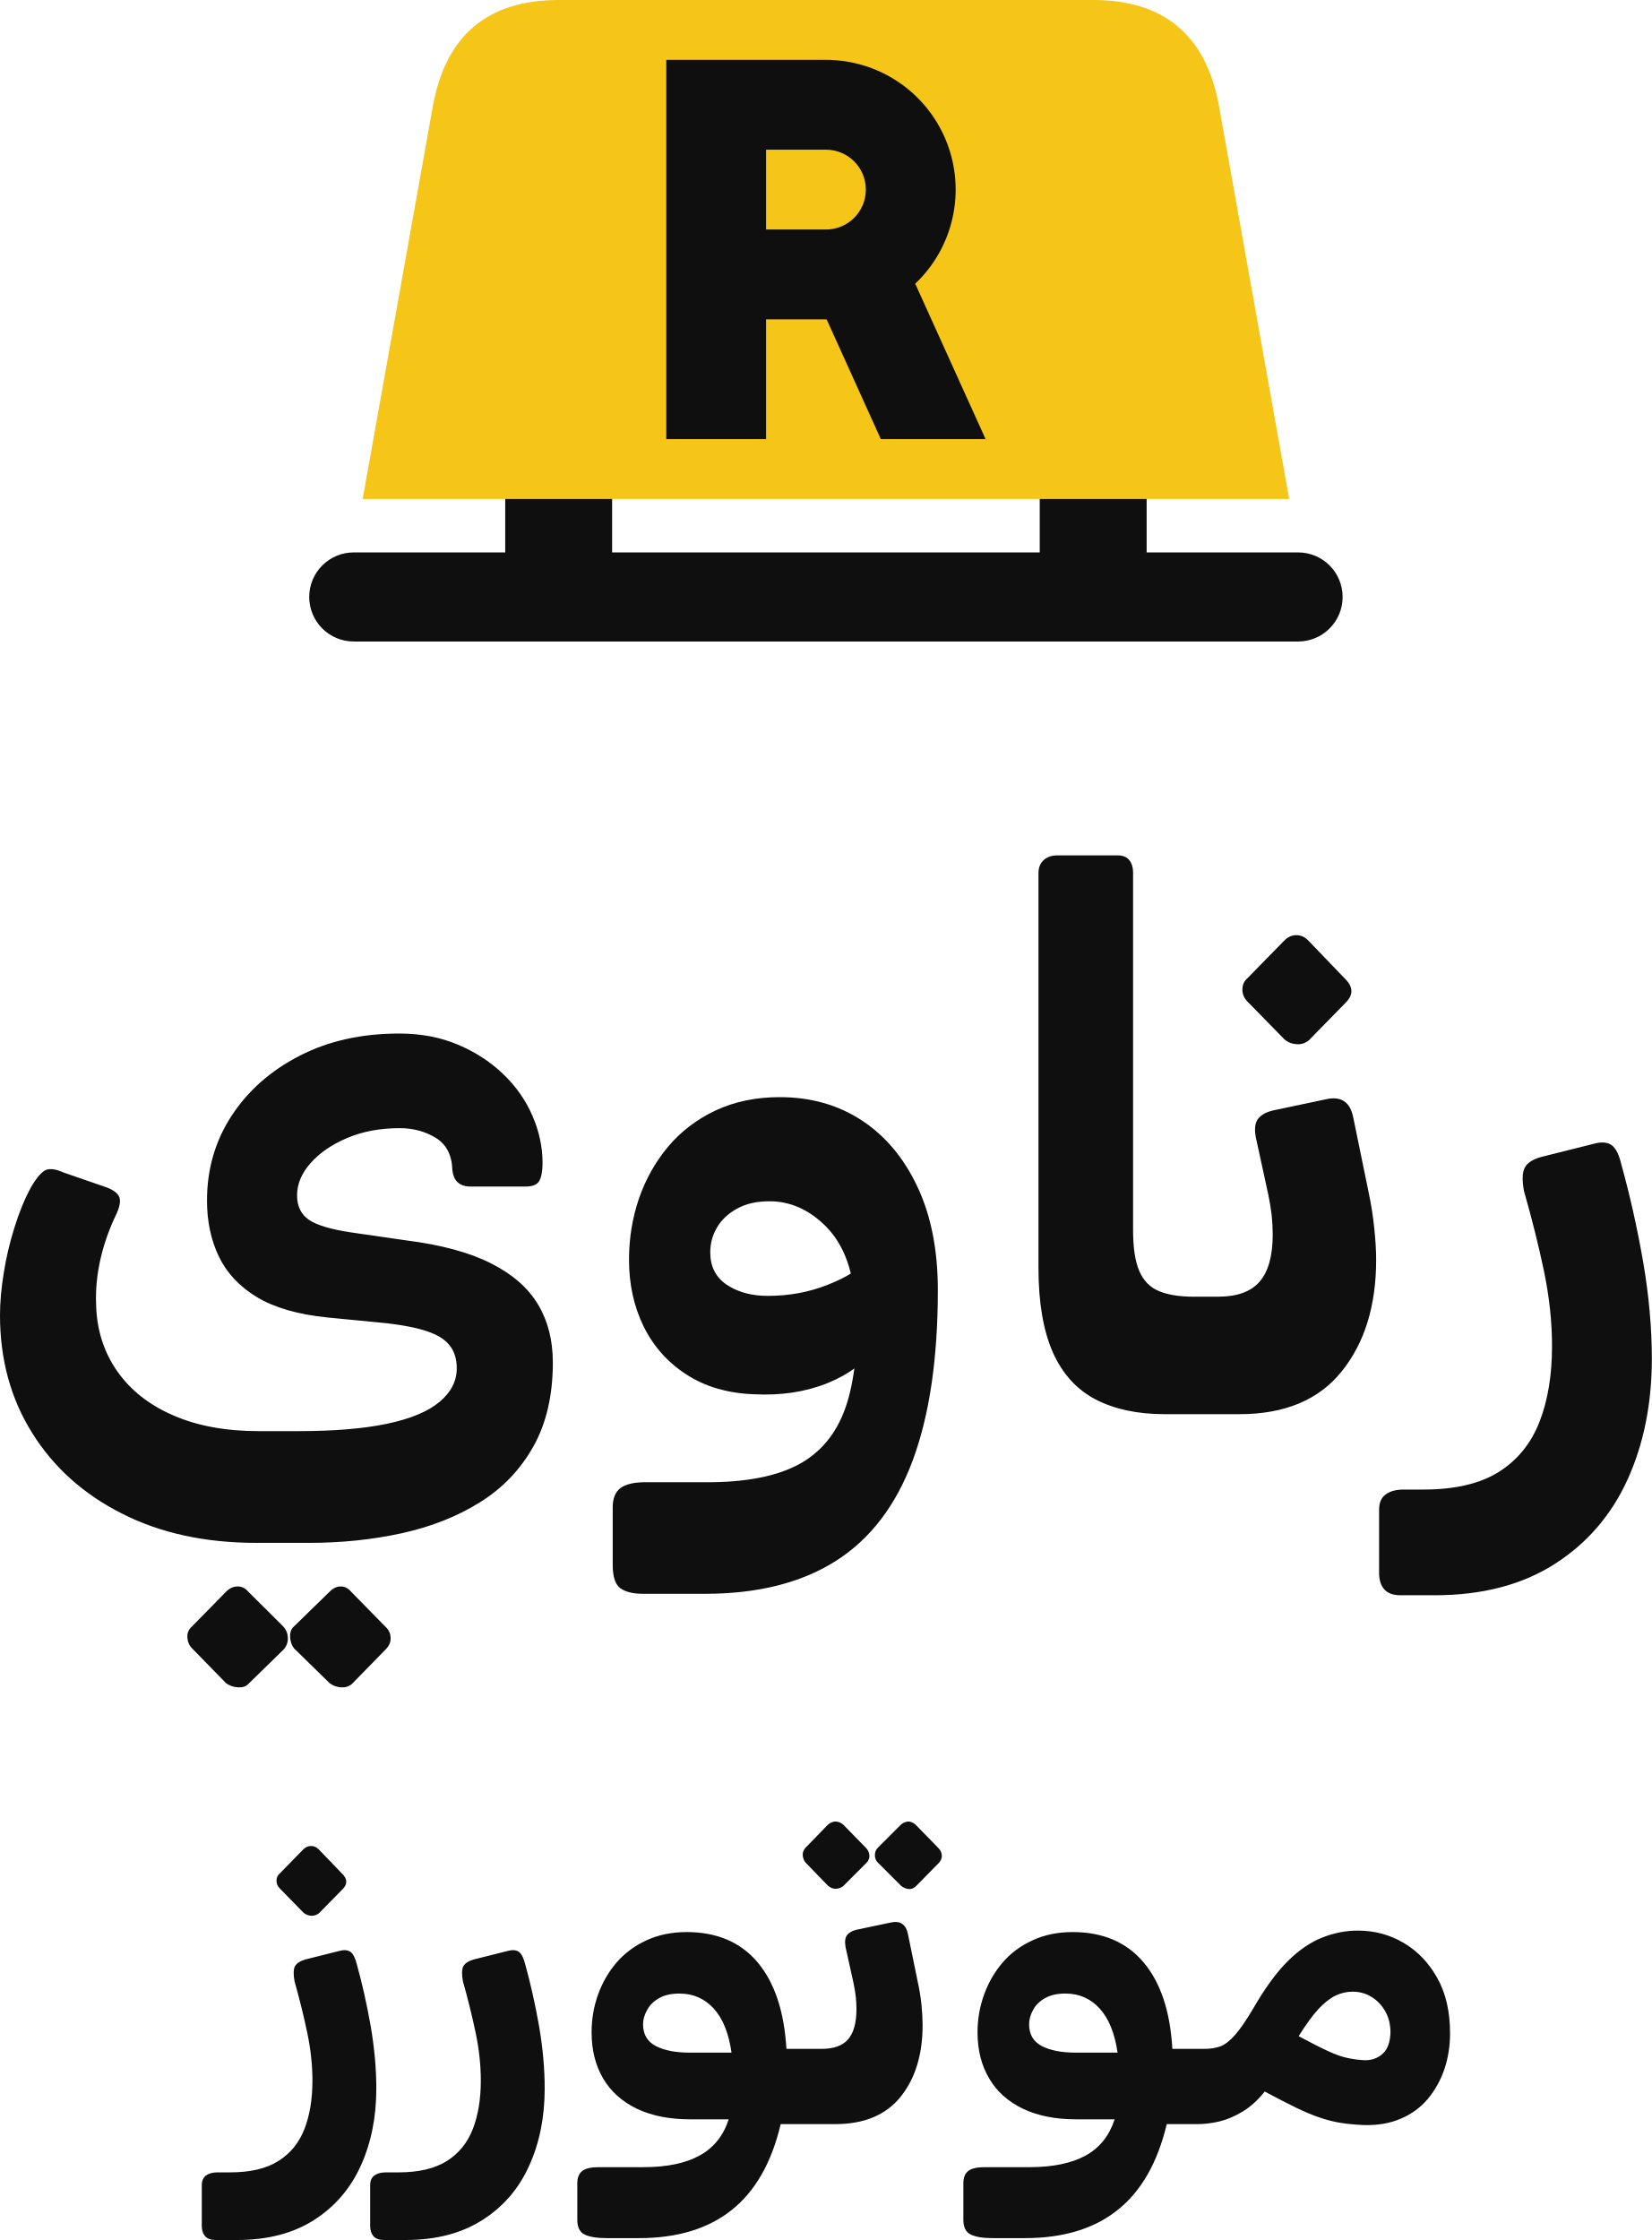
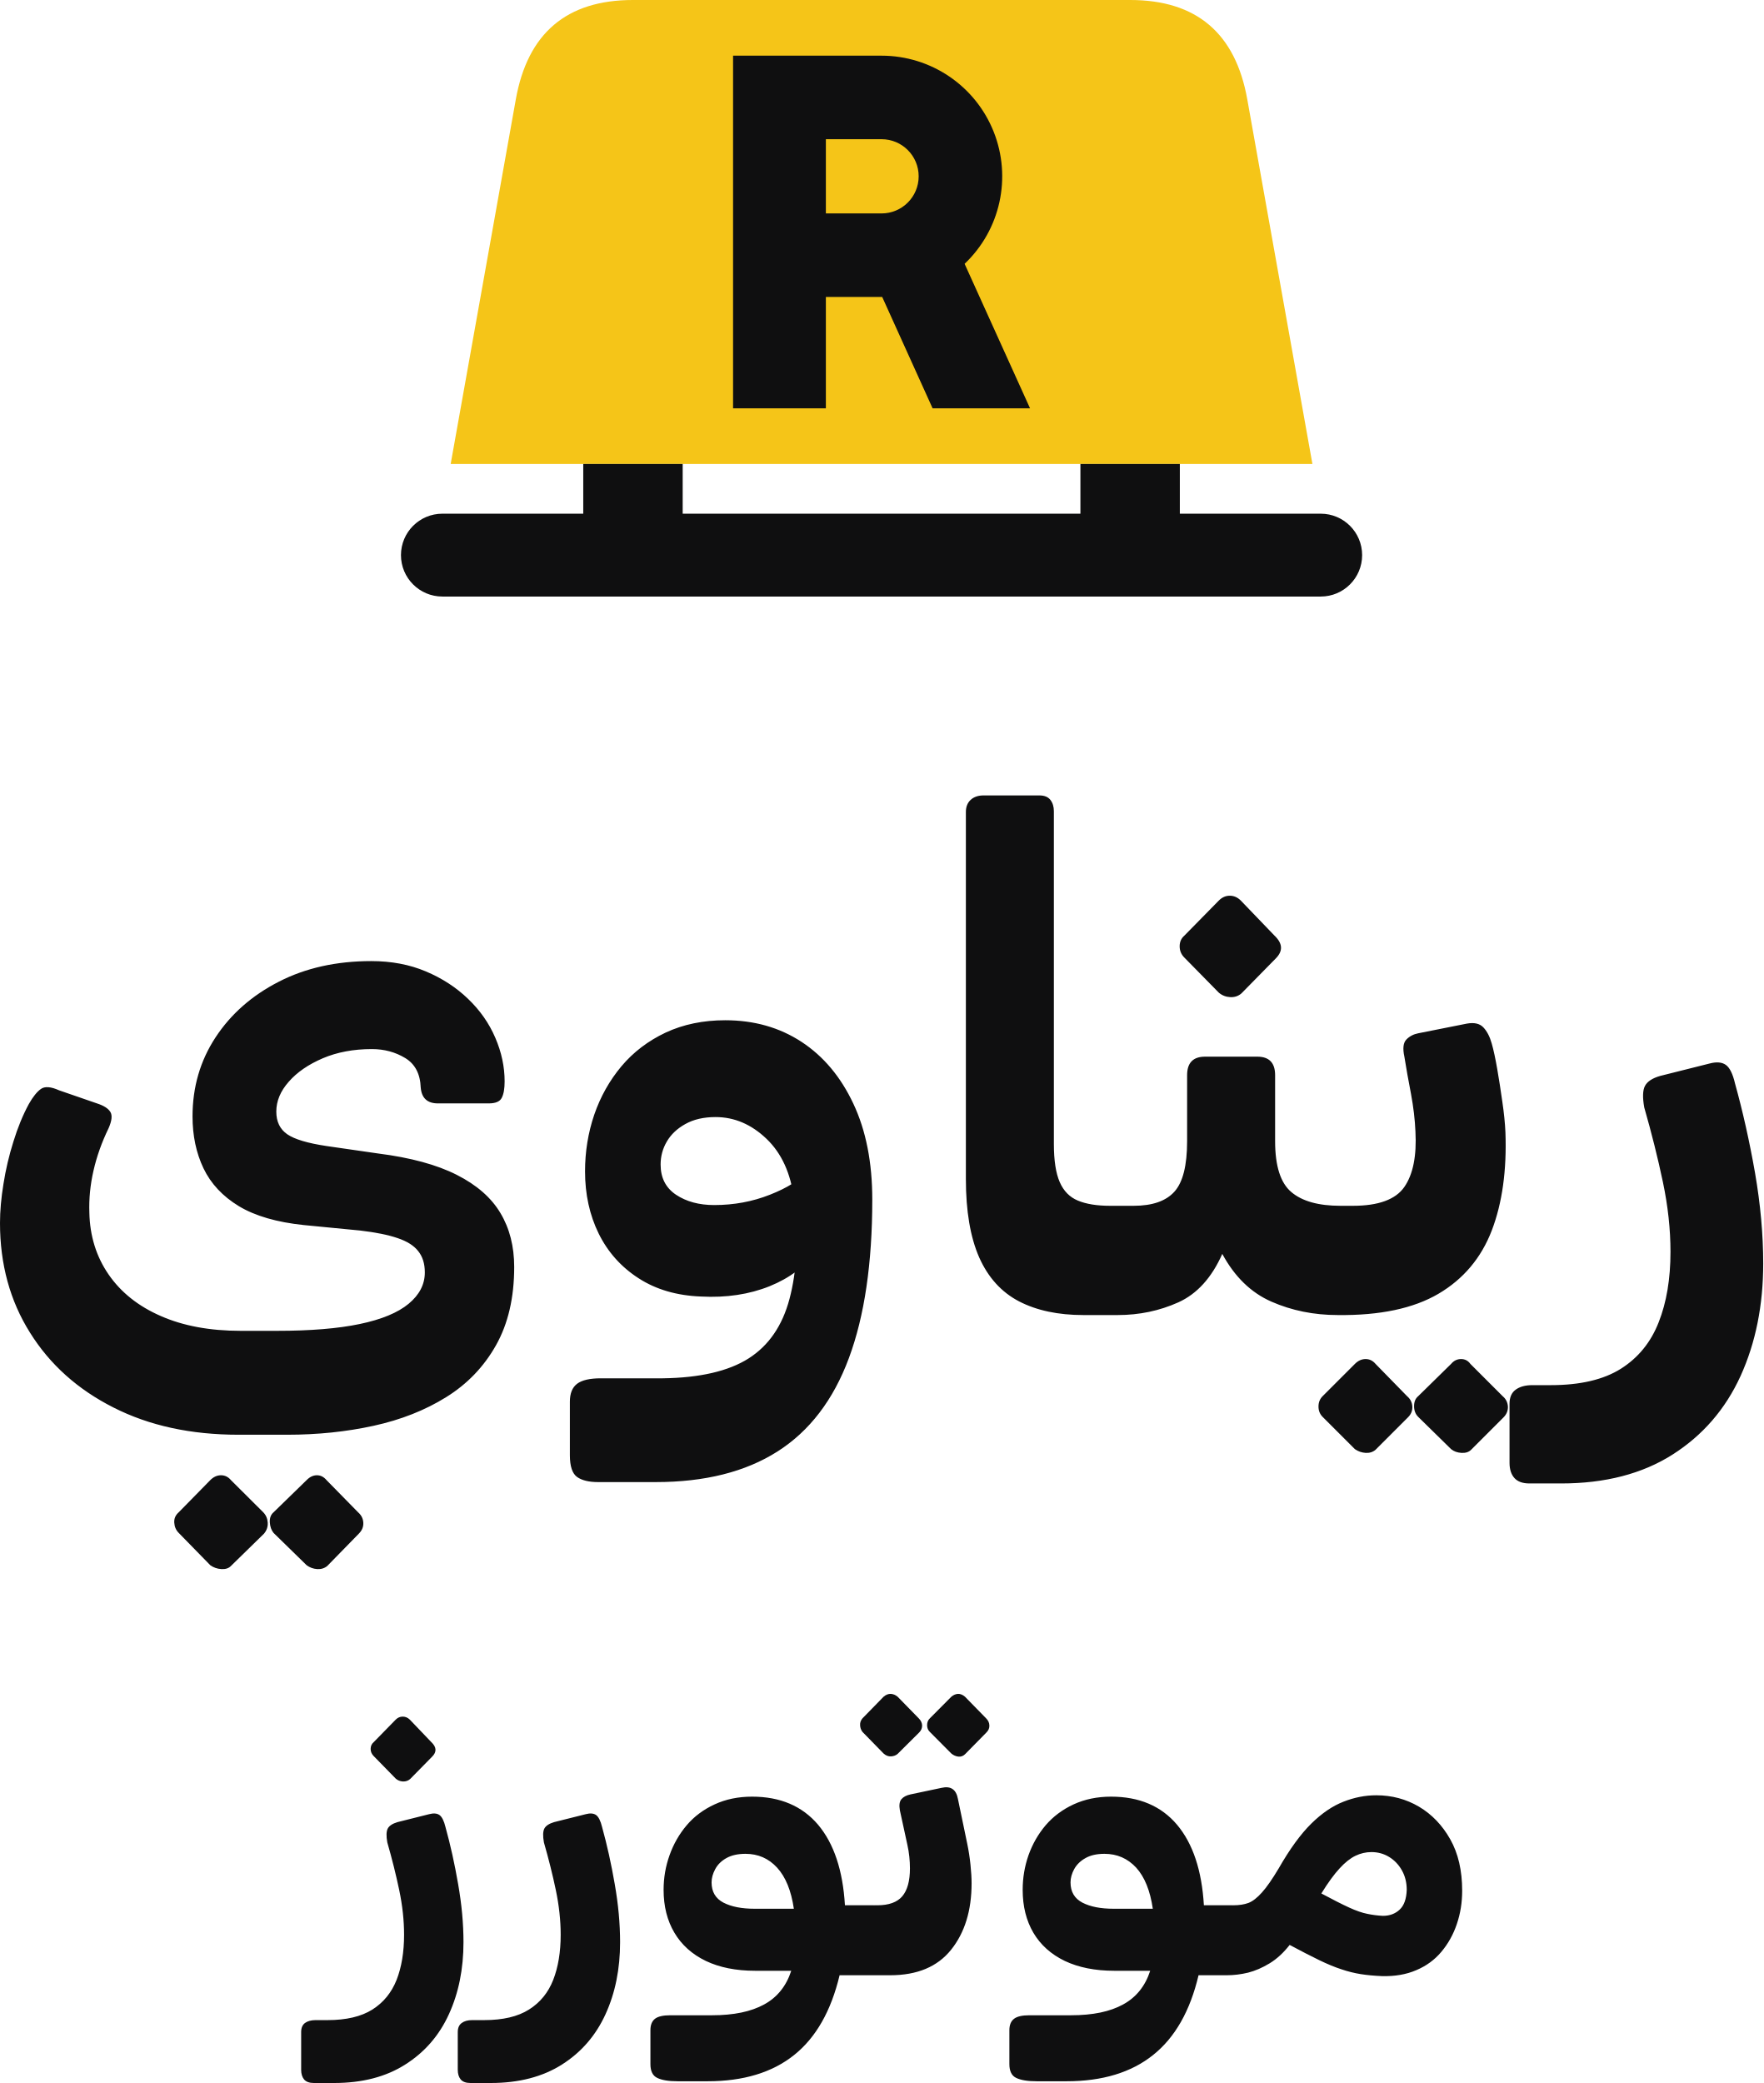
- <svg xmlns="http://www.w3.org/2000/svg" viewBox="0 0 123.61 167.6" width="123.61" height="167.6" role="img" aria-label="رناوي موتورز" lang="ar" color="#0F0F10">
-   <g transform="matrix(1.3333 0 0 1.3333 19.14 0)">
+ <svg xmlns="http://www.w3.org/2000/svg" viewBox="0 0 141.86 167.6" width="141.86" height="167.6" role="img" aria-label="ريناوي موتورز" lang="ar" color="#0F0F10">
+   <g transform="matrix(1.3333 0 0 1.3333 28.26 0)">
    <path fill="#F5C518" d="M6 28L9.93 6Q11 0 17 0H47Q53 0 54.07 6L58 28Z" />
    <path fill="#0F0F10" d="M23.04 3.36H32A7.28 7.28 0 0 1 37.012 15.921L40.96 24.64H35.08L32.039 17.92H28.64V24.64H23.04ZM28.64 8.4V12.88H32A2.24 2.24 0 0 0 32 8.4Z" />
    <path fill="#0F0F10" d="M14 28h6v3h-6zM44 28h6v3h-6zM5.5 31h53a2.5 2.5 0 0 1 0 5h-53a2.5 2.5 0 0 1 0-5z" />
  </g>
-   <path fill="currentColor" d="M23.12 115.44L19.19 115.44Q13.44 115.44 9.13 113.25Q4.81 111.07 2.41 107.22Q0 103.38 0 98.4Q0 96.96 0.28 95.25Q0.55 93.53 1.08 91.85Q1.6 90.16 2.32 88.83Q2.82 87.95 3.29 87.62Q3.76 87.28 4.76 87.73L7.8 88.78Q8.63 89.05 8.88 89.47Q9.13 89.88 8.74 90.77Q7.91 92.48 7.52 94.2Q7.13 95.91 7.19 97.57Q7.25 100.39 8.74 102.55Q10.23 104.71 12.94 105.89Q15.65 107.08 19.36 107.08L22.29 107.08Q26.33 107.08 28.95 106.53Q31.58 105.98 32.88 104.9Q34.18 103.82 34.18 102.38Q34.18 101.33 33.65 100.67Q33.13 100 31.99 99.62Q30.86 99.23 28.98 99.01L24.45 98.57Q21.18 98.23 19.22 97.05Q17.26 95.86 16.37 94Q15.49 92.15 15.49 89.83Q15.49 86.29 17.34 83.47Q19.19 80.65 22.43 78.99Q25.66 77.33 29.87 77.33Q32.3 77.33 34.26 78.16Q36.23 78.99 37.66 80.37Q39.1 81.75 39.85 83.5Q40.6 85.24 40.6 87.01Q40.6 87.89 40.37 88.33Q40.15 88.78 39.32 88.78L35.23 88.78Q33.96 88.78 33.85 87.51Q33.79 85.85 32.6 85.13Q31.41 84.41 29.92 84.41Q27.71 84.41 25.97 85.15Q24.22 85.9 23.23 87.04Q22.23 88.17 22.23 89.44Q22.23 90.66 23.12 91.27Q24 91.87 26.27 92.21L30.42 92.81Q34.35 93.31 36.75 94.53Q39.16 95.75 40.26 97.6Q41.37 99.45 41.37 101.94Q41.37 105.65 39.9 108.25Q38.44 110.84 35.89 112.42Q33.35 114 30.06 114.72Q26.77 115.44 23.12 115.44ZM21.24 123.4L18.58 126Q18.31 126.28 17.81 126.25Q17.31 126.22 16.92 125.94L14.38 123.34Q14.05 123.01 14.02 122.51Q13.99 122.02 14.38 121.68L16.92 119.09Q17.31 118.7 17.78 118.7Q18.25 118.7 18.58 119.09L21.18 121.68Q21.51 122.02 21.54 122.51Q21.57 123.01 21.24 123.4ZM28.87 123.4L26.33 126Q25.99 126.28 25.52 126.25Q25.05 126.22 24.67 125.94L22.01 123.34Q21.74 123.01 21.71 122.49Q21.68 121.96 22.01 121.68L24.67 119.09Q25.05 118.7 25.5 118.7Q25.94 118.7 26.27 119.09L28.81 121.68Q29.2 122.02 29.23 122.51Q29.26 123.01 28.87 123.4ZM52.76 119.25L48.12 119.25Q47.01 119.25 46.43 118.84Q45.85 118.42 45.85 117.09L45.85 112.78Q45.85 111.78 46.43 111.34Q47.01 110.9 48.34 110.9L53.32 110.9Q57.8 110.84 60.23 109.3Q62.66 107.75 63.52 104.51Q64.38 101.28 64.05 96.35L70.18 96.52Q70.18 104.21 68.3 109.27Q66.42 114.33 62.55 116.79Q58.68 119.25 52.76 119.25ZM70.18 96.52L63.88 96.47Q63.49 93.37 61.67 91.63Q59.84 89.88 57.57 89.88Q56.14 89.88 55.14 90.44Q54.15 90.99 53.65 91.85Q53.15 92.7 53.15 93.7Q53.15 95.3 54.39 96.13Q55.64 96.96 57.46 96.96Q59.84 96.96 61.94 96.13Q64.05 95.3 64.93 94.25L65.54 100.72Q64.38 102.49 61.92 103.49Q59.45 104.48 56.41 104.32Q53.48 104.21 51.38 102.85Q49.28 101.5 48.17 99.26Q47.07 97.02 47.07 94.25Q47.07 91.87 47.81 89.69Q48.56 87.51 50 85.79Q51.44 84.08 53.56 83.08Q55.69 82.09 58.35 82.09Q61.83 82.09 64.49 83.83Q67.14 85.57 68.66 88.81Q70.18 92.04 70.18 96.52ZM89.93 105.81L87.16 105.81Q84.12 105.81 81.99 104.71Q79.86 103.6 78.78 101.17Q77.71 98.73 77.71 94.86L77.71 65.33Q77.71 64.72 78.09 64.36Q78.48 64 79.14 64L83.62 64Q84.23 64 84.51 64.36Q84.79 64.72 84.79 65.27L84.79 92.04Q84.79 94.03 85.26 95.11Q85.73 96.19 86.72 96.6Q87.72 97.02 89.32 97.02L90.76 97.02Q91.59 97.02 91.59 97.85L91.59 104.15Q91.59 105.81 89.93 105.81ZM92.75 105.81L89.98 105.81Q89.54 105.81 89.32 105.54Q89.1 105.26 89.1 104.87L89.1 98.46Q89.1 97.68 89.54 97.35Q89.98 97.02 90.76 97.02L91.15 97.02Q93.3 97.02 94.27 95.88Q95.24 94.75 95.24 92.37Q95.24 91.65 95.16 90.91Q95.07 90.16 94.91 89.39L93.97 85.07Q93.8 84.13 94.16 83.69Q94.52 83.25 95.29 83.08L99.22 82.25Q100.93 81.86 101.27 83.63L102.43 89.28Q102.7 90.55 102.84 91.9Q102.98 93.26 102.98 94.25Q102.98 99.4 100.41 102.6Q97.84 105.81 92.75 105.81ZM100.71 75.01L97.95 77.83Q97.56 78.16 97.04 78.13Q96.51 78.1 96.12 77.77L93.36 74.95Q92.97 74.56 92.97 74.04Q92.97 73.51 93.36 73.18L96.12 70.36Q96.51 69.97 97.01 69.97Q97.51 69.97 97.89 70.36L100.6 73.18Q101.6 74.12 100.71 75.01ZM107.35 119.36L104.81 119.36Q103.98 119.36 103.59 118.92Q103.2 118.48 103.2 117.7L103.2 112.95Q103.2 112.17 103.7 111.81Q104.2 111.45 105.03 111.45L106.52 111.45Q110.06 111.45 112.16 110.13Q114.26 108.8 115.2 106.39Q116.14 103.99 116.14 100.72Q116.14 98.01 115.54 95.11Q114.93 92.21 114.04 89.11Q113.82 87.89 114.1 87.37Q114.37 86.84 115.31 86.57L119.3 85.57Q120.13 85.35 120.6 85.68Q121.07 86.01 121.34 87.17Q122.28 90.55 122.95 94.36Q123.61 98.18 123.61 101.66Q123.61 106.7 121.79 110.71Q119.96 114.72 116.31 117.04Q112.66 119.36 107.35 119.36ZM17.75 167.6L16.13 167.6Q15.6 167.6 15.35 167.32Q15.1 167.03 15.1 166.54L15.1 163.5Q15.1 163 15.42 162.77Q15.74 162.54 16.27 162.54L17.22 162.54Q19.49 162.54 20.83 161.69Q22.18 160.84 22.78 159.3Q23.38 157.76 23.38 155.67Q23.38 153.94 22.99 152.08Q22.6 150.22 22.04 148.24Q21.9 147.46 22.07 147.12Q22.25 146.79 22.85 146.61L25.4 145.97Q25.93 145.83 26.23 146.04Q26.53 146.26 26.71 147Q27.31 149.16 27.74 151.6Q28.16 154.04 28.16 156.27Q28.16 159.5 26.99 162.06Q25.82 164.63 23.49 166.11Q21.15 167.6 17.75 167.6ZM25.65 141.34L23.88 143.14Q23.63 143.35 23.29 143.34Q22.96 143.32 22.71 143.11L20.94 141.3Q20.69 141.05 20.69 140.72Q20.69 140.38 20.94 140.17L22.71 138.36Q22.96 138.12 23.28 138.12Q23.59 138.12 23.84 138.36L25.58 140.17Q26.21 140.77 25.65 141.34ZM30.36 167.6L28.73 167.6Q28.2 167.6 27.95 167.32Q27.7 167.03 27.7 166.54L27.7 163.5Q27.7 163 28.02 162.77Q28.34 162.54 28.87 162.54L29.82 162.54Q32.09 162.54 33.44 161.69Q34.78 160.84 35.38 159.3Q35.98 157.76 35.98 155.67Q35.98 153.94 35.59 152.08Q35.2 150.22 34.64 148.24Q34.5 147.46 34.67 147.12Q34.85 146.79 35.45 146.61L38 145.97Q38.53 145.83 38.83 146.04Q39.13 146.26 39.31 147Q39.91 149.16 40.34 151.6Q40.76 154.04 40.76 156.27Q40.76 159.5 39.59 162.06Q38.43 164.63 36.09 166.11Q33.75 167.6 30.36 167.6ZM47.81 167.46L45.4 167.46Q44.3 167.46 43.75 167.19Q43.2 166.93 43.2 166.08L43.2 163.35Q43.2 162.72 43.58 162.43Q43.95 162.15 44.8 162.15L48.16 162.15Q50.78 162.15 52.35 161.28Q53.93 160.42 54.53 158.57L51.63 158.57Q49.33 158.57 47.66 157.78Q46 156.98 45.13 155.51Q44.27 154.04 44.27 152.06Q44.27 150.61 44.74 149.27Q45.22 147.92 46.12 146.86Q47.03 145.8 48.37 145.18Q49.72 144.56 51.38 144.56Q54.78 144.56 56.69 146.82Q58.6 149.09 58.85 153.3L61.19 153.3Q61.72 153.3 61.72 153.83L61.75 157.87Q61.75 158.93 60.69 158.93L58.42 158.93Q57.4 163.25 54.76 165.35Q52.12 167.46 47.81 167.46ZM51.59 153.58L54.74 153.58Q54.43 151.39 53.4 150.27Q52.37 149.16 50.85 149.16Q49.93 149.16 49.33 149.5Q48.73 149.83 48.43 150.38Q48.12 150.93 48.12 151.46Q48.12 152.59 49.08 153.09Q50.04 153.58 51.59 153.58ZM62.5 158.93L60.73 158.93Q60.44 158.93 60.3 158.75Q60.16 158.57 60.16 158.33L60.16 154.22Q60.16 153.73 60.44 153.51Q60.73 153.3 61.22 153.3L61.47 153.3Q62.85 153.3 63.47 152.58Q64.09 151.85 64.09 150.33Q64.09 149.87 64.04 149.39Q63.98 148.91 63.88 148.42L63.27 145.66Q63.17 145.05 63.4 144.77Q63.63 144.49 64.12 144.38L66.64 143.85Q67.73 143.6 67.95 144.74L68.69 148.35Q68.87 149.16 68.96 150.03Q69.04 150.89 69.04 151.53Q69.04 154.82 67.4 156.88Q65.75 158.93 62.5 158.93ZM64.83 139.39L63.1 141.12Q62.88 141.3 62.57 141.32Q62.25 141.34 61.96 141.09L60.27 139.35Q60.09 139.11 60.07 138.81Q60.05 138.51 60.27 138.26L61.96 136.52Q62.25 136.28 62.55 136.29Q62.85 136.31 63.1 136.52L64.8 138.26Q65.04 138.51 65.06 138.82Q65.08 139.14 64.83 139.39ZM70.25 139.39L68.55 141.12Q68.3 141.37 67.98 141.34Q67.66 141.3 67.42 141.09L65.68 139.35Q65.47 139.14 65.47 138.81Q65.47 138.47 65.68 138.26L67.42 136.52Q67.66 136.31 67.95 136.29Q68.23 136.28 68.51 136.52L70.21 138.26Q70.46 138.51 70.48 138.82Q70.49 139.14 70.25 139.39ZM76.69 167.46L74.28 167.46Q73.19 167.46 72.64 167.19Q72.09 166.93 72.09 166.08L72.09 163.35Q72.09 162.72 72.46 162.43Q72.83 162.15 73.68 162.15L77.04 162.15Q79.66 162.15 81.24 161.28Q82.81 160.42 83.41 158.57L80.51 158.57Q78.21 158.57 76.55 157.78Q74.88 156.98 74.02 155.51Q73.15 154.04 73.15 152.06Q73.15 150.61 73.63 149.27Q74.11 147.92 75.01 146.86Q75.91 145.8 77.26 145.18Q78.6 144.56 80.26 144.56Q83.66 144.56 85.57 146.82Q87.49 149.09 87.73 153.3L90.07 153.3Q90.6 153.3 90.6 153.83L90.64 157.87Q90.64 158.93 89.57 158.93L87.31 158.93Q86.28 163.25 83.64 165.35Q81.01 167.46 76.69 167.46ZM80.48 153.58L83.63 153.58Q83.31 151.39 82.28 150.27Q81.26 149.16 79.73 149.16Q78.81 149.16 78.21 149.5Q77.61 149.83 77.31 150.38Q77.01 150.93 77.01 151.46Q77.01 152.59 77.96 153.09Q78.92 153.58 80.48 153.58ZM102.07 159Q101.11 158.96 100.35 158.84Q99.59 158.72 98.79 158.45Q98 158.19 97.01 157.71Q96.02 157.23 94.64 156.49Q93.89 157.44 93.02 157.97Q92.16 158.5 91.29 158.72Q90.42 158.93 89.57 158.93Q89.04 158.93 89.04 158.4L89.04 154.36Q89.04 153.3 90.1 153.3Q90.81 153.3 91.33 153.11Q91.84 152.91 92.41 152.27Q92.97 151.64 93.75 150.33Q95.1 147.99 96.37 146.73Q97.64 145.48 98.95 144.97Q100.26 144.45 101.61 144.45Q103.48 144.45 105.04 145.37Q106.6 146.29 107.55 147.99Q108.51 149.69 108.51 152.13Q108.51 153.55 108.09 154.81Q107.66 156.06 106.85 157.04Q106.03 158.01 104.83 158.52Q103.63 159.04 102.07 159ZM102.14 154.15Q102.95 154.15 103.48 153.65Q104.02 153.16 104.05 152.06Q104.05 151.18 103.66 150.49Q103.27 149.8 102.63 149.41Q102 149.02 101.22 149.02Q100.55 149.02 99.93 149.32Q99.31 149.62 98.65 150.33Q98 151.04 97.18 152.35Q98.56 153.09 99.41 153.48Q100.26 153.87 100.88 153.99Q101.5 154.12 102.14 154.15Z" />
+   <path fill="currentColor" d="M23.12 115.44L19.19 115.44Q13.44 115.44 9.13 113.25Q4.81 111.07 2.41 107.22Q0 103.38 0 98.4Q0 96.96 0.28 95.25Q0.55 93.53 1.08 91.85Q1.6 90.16 2.32 88.83Q2.82 87.95 3.29 87.62Q3.76 87.28 4.76 87.73L7.8 88.78Q8.63 89.05 8.88 89.47Q9.13 89.88 8.74 90.77Q7.91 92.48 7.52 94.2Q7.13 95.91 7.19 97.57Q7.25 100.39 8.74 102.55Q10.23 104.71 12.94 105.89Q15.65 107.08 19.36 107.08L22.29 107.08Q26.33 107.08 28.95 106.53Q31.58 105.98 32.88 104.9Q34.18 103.82 34.18 102.38Q34.18 101.33 33.65 100.67Q33.13 100 31.99 99.62Q30.86 99.23 28.98 99.01L24.45 98.57Q21.18 98.23 19.22 97.05Q17.26 95.86 16.37 94Q15.49 92.15 15.49 89.83Q15.49 86.29 17.34 83.47Q19.19 80.65 22.43 78.99Q25.66 77.33 29.87 77.33Q32.3 77.33 34.26 78.16Q36.23 78.99 37.66 80.37Q39.1 81.75 39.85 83.5Q40.6 85.24 40.6 87.01Q40.6 87.89 40.37 88.33Q40.15 88.78 39.32 88.78L35.23 88.78Q33.96 88.78 33.85 87.51Q33.79 85.85 32.6 85.13Q31.41 84.41 29.92 84.41Q27.71 84.41 25.97 85.15Q24.22 85.9 23.23 87.04Q22.23 88.17 22.23 89.44Q22.23 90.66 23.12 91.27Q24 91.87 26.27 92.21L30.42 92.81Q34.35 93.31 36.75 94.53Q39.16 95.75 40.26 97.6Q41.37 99.45 41.37 101.94Q41.37 105.65 39.9 108.25Q38.44 110.84 35.89 112.42Q33.35 114 30.06 114.72Q26.77 115.44 23.12 115.44ZM21.24 123.4L18.58 126Q18.31 126.28 17.81 126.25Q17.31 126.22 16.92 125.94L14.38 123.34Q14.05 123.01 14.02 122.51Q13.99 122.02 14.38 121.68L16.92 119.09Q17.31 118.7 17.78 118.7Q18.25 118.7 18.58 119.09L21.18 121.68Q21.51 122.02 21.54 122.51Q21.57 123.01 21.24 123.4ZM28.87 123.4L26.33 126Q25.99 126.28 25.52 126.25Q25.05 126.22 24.67 125.94L22.01 123.34Q21.74 123.01 21.71 122.49Q21.68 121.96 22.01 121.68L24.67 119.09Q25.05 118.7 25.5 118.7Q25.94 118.7 26.27 119.09L28.81 121.68Q29.2 122.02 29.23 122.51Q29.26 123.01 28.87 123.4ZM52.76 119.25L48.12 119.25Q47.01 119.25 46.43 118.84Q45.85 118.42 45.85 117.09L45.85 112.78Q45.85 111.78 46.43 111.34Q47.01 110.9 48.34 110.9L53.32 110.9Q57.8 110.84 60.23 109.3Q62.66 107.75 63.52 104.51Q64.38 101.28 64.05 96.35L70.18 96.52Q70.18 104.21 68.3 109.27Q66.42 114.33 62.55 116.79Q58.68 119.25 52.76 119.25ZM70.18 96.52L63.88 96.47Q63.49 93.37 61.67 91.63Q59.84 89.88 57.57 89.88Q56.14 89.88 55.14 90.44Q54.15 90.99 53.65 91.85Q53.15 92.7 53.15 93.7Q53.15 95.3 54.39 96.13Q55.64 96.96 57.46 96.96Q59.84 96.96 61.94 96.13Q64.05 95.3 64.93 94.25L65.54 100.72Q64.38 102.49 61.92 103.49Q59.45 104.48 56.41 104.32Q53.48 104.21 51.38 102.85Q49.28 101.5 48.17 99.26Q47.07 97.02 47.07 94.25Q47.07 91.87 47.81 89.69Q48.56 87.51 50 85.79Q51.44 84.08 53.56 83.08Q55.69 82.09 58.35 82.09Q61.83 82.09 64.49 83.83Q67.14 85.57 68.66 88.81Q70.18 92.04 70.18 96.52ZM89.93 105.81L87.16 105.81Q84.12 105.81 81.99 104.71Q79.86 103.6 78.78 101.17Q77.71 98.73 77.71 94.86L77.71 65.33Q77.71 64.72 78.09 64.36Q78.48 64 79.14 64L83.62 64Q84.23 64 84.51 64.36Q84.79 64.72 84.79 65.27L84.79 92.04Q84.79 94.03 85.26 95.11Q85.73 96.19 86.72 96.6Q87.72 97.02 89.32 97.02L90.76 97.02Q91.59 97.02 91.59 97.85L91.59 104.15Q91.59 105.81 89.93 105.81ZM89.93 105.81Q89.1 105.81 89.1 104.93L89.1 98.68Q89.1 97.02 90.76 97.02L91.2 97.02Q93.47 97.02 94.49 95.88Q95.51 94.75 95.51 91.82L95.51 86.51Q95.51 85.02 96.95 85.02L101.16 85.02Q102.59 85.02 102.59 86.51L102.59 91.82Q102.59 94.81 103.89 95.91Q105.19 97.02 107.85 97.02L108.46 97.02Q109.29 97.02 109.29 97.85L109.29 104.15Q109.29 105.81 107.63 105.81Q104.75 105.81 102.29 104.73Q99.83 103.65 98.34 100.89Q97.06 103.77 94.8 104.79Q92.53 105.81 89.93 105.81ZM102.65 77.11L99.88 79.93Q99.5 80.26 98.97 80.23Q98.45 80.2 98.06 79.87L95.29 77.05Q94.91 76.67 94.91 76.14Q94.91 75.61 95.29 75.28L98.06 72.46Q98.45 72.07 98.94 72.07Q99.44 72.07 99.83 72.46L102.54 75.28Q103.53 76.22 102.65 77.11ZM107.63 105.81Q107.24 105.81 107.02 105.54Q106.8 105.26 106.8 104.87L106.8 98.57Q106.8 97.02 108.46 97.02L108.84 97.02Q111.94 97.02 112.99 95.5Q114.04 93.98 113.88 91.04Q113.82 89.61 113.52 88Q113.21 86.4 112.99 85.02Q112.77 84.02 113.16 83.63Q113.54 83.25 114.1 83.14L118.02 82.36Q118.91 82.2 119.35 82.67Q119.79 83.14 120.02 83.97Q120.24 84.74 120.46 86.01Q120.68 87.28 120.87 88.64Q121.07 89.99 121.12 91.1Q121.29 95.69 120.02 99.01Q118.74 102.33 115.73 104.1Q112.71 105.87 107.63 105.81ZM113.27 114.05L110.67 116.65Q110.34 116.93 109.87 116.9Q109.4 116.87 109.01 116.6L106.41 114Q106.08 113.67 106.08 113.17Q106.08 112.67 106.41 112.34L109.01 109.74Q109.4 109.35 109.87 109.35Q110.34 109.35 110.67 109.74L113.21 112.34Q113.6 112.67 113.63 113.17Q113.66 113.67 113.27 114.05ZM120.96 114.05L118.36 116.65Q118.08 116.93 117.58 116.9Q117.08 116.87 116.75 116.6L114.1 114Q113.77 113.67 113.77 113.14Q113.77 112.61 114.1 112.34L116.75 109.74Q117.08 109.35 117.55 109.35Q118.02 109.35 118.3 109.74L120.9 112.34Q121.29 112.67 121.32 113.17Q121.34 113.67 120.96 114.05ZM125.6 119.36L123.06 119.36Q122.23 119.36 121.84 118.92Q121.45 118.48 121.45 117.7L121.45 112.95Q121.45 112.17 121.95 111.81Q122.45 111.45 123.28 111.45L124.77 111.45Q128.31 111.45 130.41 110.13Q132.51 108.8 133.45 106.39Q134.4 103.99 134.4 100.72Q134.4 98.01 133.79 95.11Q133.18 92.21 132.29 89.11Q132.07 87.89 132.35 87.37Q132.63 86.84 133.57 86.57L137.55 85.57Q138.38 85.35 138.85 85.68Q139.32 86.01 139.59 87.17Q140.53 90.55 141.2 94.36Q141.86 98.18 141.86 101.66Q141.86 106.7 140.04 110.71Q138.21 114.72 134.56 117.04Q130.91 119.36 125.6 119.36ZM26.88 167.6L25.25 167.6Q24.72 167.6 24.47 167.32Q24.23 167.03 24.23 166.54L24.23 163.5Q24.23 163 24.54 162.77Q24.86 162.54 25.39 162.54L26.35 162.54Q28.61 162.54 29.96 161.69Q31.3 160.84 31.91 159.3Q32.51 157.76 32.51 155.67Q32.51 153.94 32.12 152.08Q31.73 150.22 31.16 148.24Q31.02 147.46 31.2 147.12Q31.38 146.79 31.98 146.61L34.53 145.97Q35.06 145.83 35.36 146.04Q35.66 146.26 35.84 147Q36.44 149.16 36.86 151.6Q37.29 154.04 37.29 156.27Q37.29 159.5 36.12 162.06Q34.95 164.63 32.61 166.11Q30.28 167.6 26.88 167.6ZM34.77 141.34L33 143.14Q32.76 143.35 32.42 143.34Q32.08 143.32 31.84 143.11L30.07 141.3Q29.82 141.05 29.82 140.72Q29.82 140.38 30.07 140.17L31.84 138.36Q32.08 138.12 32.4 138.12Q32.72 138.12 32.97 138.36L34.7 140.17Q35.34 140.77 34.77 141.34ZM39.48 167.6L37.85 167.6Q37.32 167.6 37.07 167.32Q36.83 167.03 36.83 166.54L36.83 163.5Q36.83 163 37.15 162.77Q37.46 162.54 37.99 162.54L38.95 162.54Q41.22 162.54 42.56 161.69Q43.91 160.84 44.51 159.3Q45.11 157.76 45.11 155.67Q45.11 153.94 44.72 152.08Q44.33 150.22 43.76 148.24Q43.62 147.46 43.8 147.12Q43.98 146.79 44.58 146.61L47.13 145.97Q47.66 145.83 47.96 146.04Q48.26 146.26 48.44 147Q49.04 149.16 49.46 151.6Q49.89 154.04 49.89 156.27Q49.89 159.5 48.72 162.06Q47.55 164.63 45.22 166.11Q42.88 167.6 39.48 167.6ZM56.93 167.46L54.52 167.46Q53.43 167.46 52.88 167.19Q52.33 166.93 52.33 166.08L52.33 163.35Q52.33 162.72 52.7 162.43Q53.07 162.15 53.92 162.15L57.29 162.15Q59.9 162.15 61.48 161.28Q63.06 160.42 63.66 158.57L60.75 158.57Q58.45 158.57 56.79 157.78Q55.13 156.98 54.26 155.51Q53.39 154.04 53.39 152.06Q53.39 150.61 53.87 149.27Q54.35 147.92 55.25 146.86Q56.15 145.8 57.5 145.18Q58.84 144.56 60.51 144.56Q63.9 144.56 65.82 146.82Q67.73 149.09 67.98 153.3L70.31 153.3Q70.84 153.3 70.84 153.83L70.88 157.87Q70.88 158.93 69.82 158.93L67.55 158.93Q66.52 163.25 63.89 165.35Q61.25 167.46 56.93 167.46ZM60.72 153.58L63.87 153.58Q63.55 151.39 62.52 150.27Q61.5 149.16 59.98 149.16Q59.06 149.16 58.45 149.5Q57.85 149.83 57.55 150.38Q57.25 150.93 57.25 151.46Q57.25 152.59 58.21 153.09Q59.16 153.58 60.72 153.58ZM71.62 158.93L69.85 158.93Q69.57 158.93 69.43 158.75Q69.28 158.57 69.28 158.33L69.28 154.22Q69.28 153.73 69.57 153.51Q69.85 153.3 70.35 153.3L70.59 153.3Q71.97 153.3 72.59 152.58Q73.21 151.85 73.21 150.33Q73.21 149.87 73.16 149.39Q73.11 148.91 73 148.42L72.4 145.66Q72.29 145.05 72.52 144.77Q72.75 144.49 73.25 144.38L75.76 143.85Q76.86 143.6 77.07 144.74L77.82 148.35Q77.99 149.16 78.08 150.03Q78.17 150.89 78.17 151.53Q78.17 154.82 76.52 156.88Q74.88 158.93 71.62 158.93ZM73.96 139.39L72.22 141.12Q72.01 141.3 71.69 141.32Q71.37 141.34 71.09 141.09L69.39 139.35Q69.21 139.11 69.2 138.81Q69.18 138.51 69.39 138.26L71.09 136.52Q71.37 136.28 71.67 136.29Q71.97 136.31 72.22 136.52L73.92 138.26Q74.17 138.51 74.19 138.82Q74.2 139.14 73.96 139.39ZM79.37 139.39L77.67 141.12Q77.43 141.37 77.11 141.34Q76.79 141.3 76.54 141.09L74.81 139.35Q74.59 139.14 74.59 138.81Q74.59 138.47 74.81 138.26L76.54 136.52Q76.79 136.31 77.07 136.29Q77.36 136.28 77.64 136.52L79.34 138.26Q79.59 138.51 79.6 138.82Q79.62 139.14 79.37 139.39ZM85.81 167.46L83.41 167.46Q82.31 167.46 81.76 167.19Q81.21 166.93 81.21 166.08L81.21 163.35Q81.21 162.72 81.59 162.43Q81.96 162.15 82.81 162.15L86.17 162.15Q88.79 162.15 90.36 161.28Q91.94 160.42 92.54 158.57L89.64 158.57Q87.34 158.57 85.67 157.78Q84.01 156.98 83.14 155.51Q82.28 154.04 82.28 152.06Q82.28 150.61 82.75 149.27Q83.23 147.92 84.13 146.86Q85.04 145.8 86.38 145.18Q87.73 144.56 89.39 144.56Q92.79 144.56 94.7 146.82Q96.61 149.09 96.86 153.3L99.19 153.3Q99.73 153.3 99.73 153.83L99.76 157.87Q99.76 158.93 98.7 158.93L96.43 158.93Q95.41 163.25 92.77 165.35Q90.13 167.46 85.81 167.46ZM89.6 153.58L92.75 153.58Q92.43 151.39 91.41 150.27Q90.38 149.16 88.86 149.16Q87.94 149.16 87.34 149.5Q86.74 149.83 86.43 150.38Q86.13 150.93 86.13 151.46Q86.13 152.59 87.09 153.09Q88.04 153.58 89.6 153.58ZM111.19 159Q110.24 158.96 109.48 158.84Q108.72 158.72 107.92 158.45Q107.12 158.19 106.13 157.71Q105.14 157.23 103.76 156.49Q103.02 157.44 102.15 157.97Q101.28 158.5 100.42 158.72Q99.55 158.93 98.7 158.93Q98.17 158.93 98.17 158.4L98.17 154.36Q98.17 153.3 99.23 153.3Q99.94 153.3 100.45 153.11Q100.96 152.91 101.53 152.27Q102.1 151.64 102.88 150.33Q104.22 147.99 105.5 146.73Q106.77 145.48 108.08 144.97Q109.39 144.45 110.73 144.45Q112.61 144.45 114.17 145.37Q115.72 146.29 116.68 147.99Q117.64 149.69 117.64 152.13Q117.64 153.55 117.21 154.81Q116.79 156.06 115.97 157.04Q115.16 158.01 113.95 158.52Q112.75 159.04 111.19 159ZM111.26 154.15Q112.08 154.15 112.61 153.65Q113.14 153.16 113.18 152.06Q113.18 151.18 112.79 150.49Q112.4 149.8 111.76 149.41Q111.12 149.02 110.34 149.02Q109.67 149.02 109.05 149.32Q108.43 149.62 107.78 150.33Q107.12 151.04 106.31 152.35Q107.69 153.09 108.54 153.48Q109.39 153.87 110.01 153.99Q110.63 154.12 111.26 154.15Z" />
</svg>
